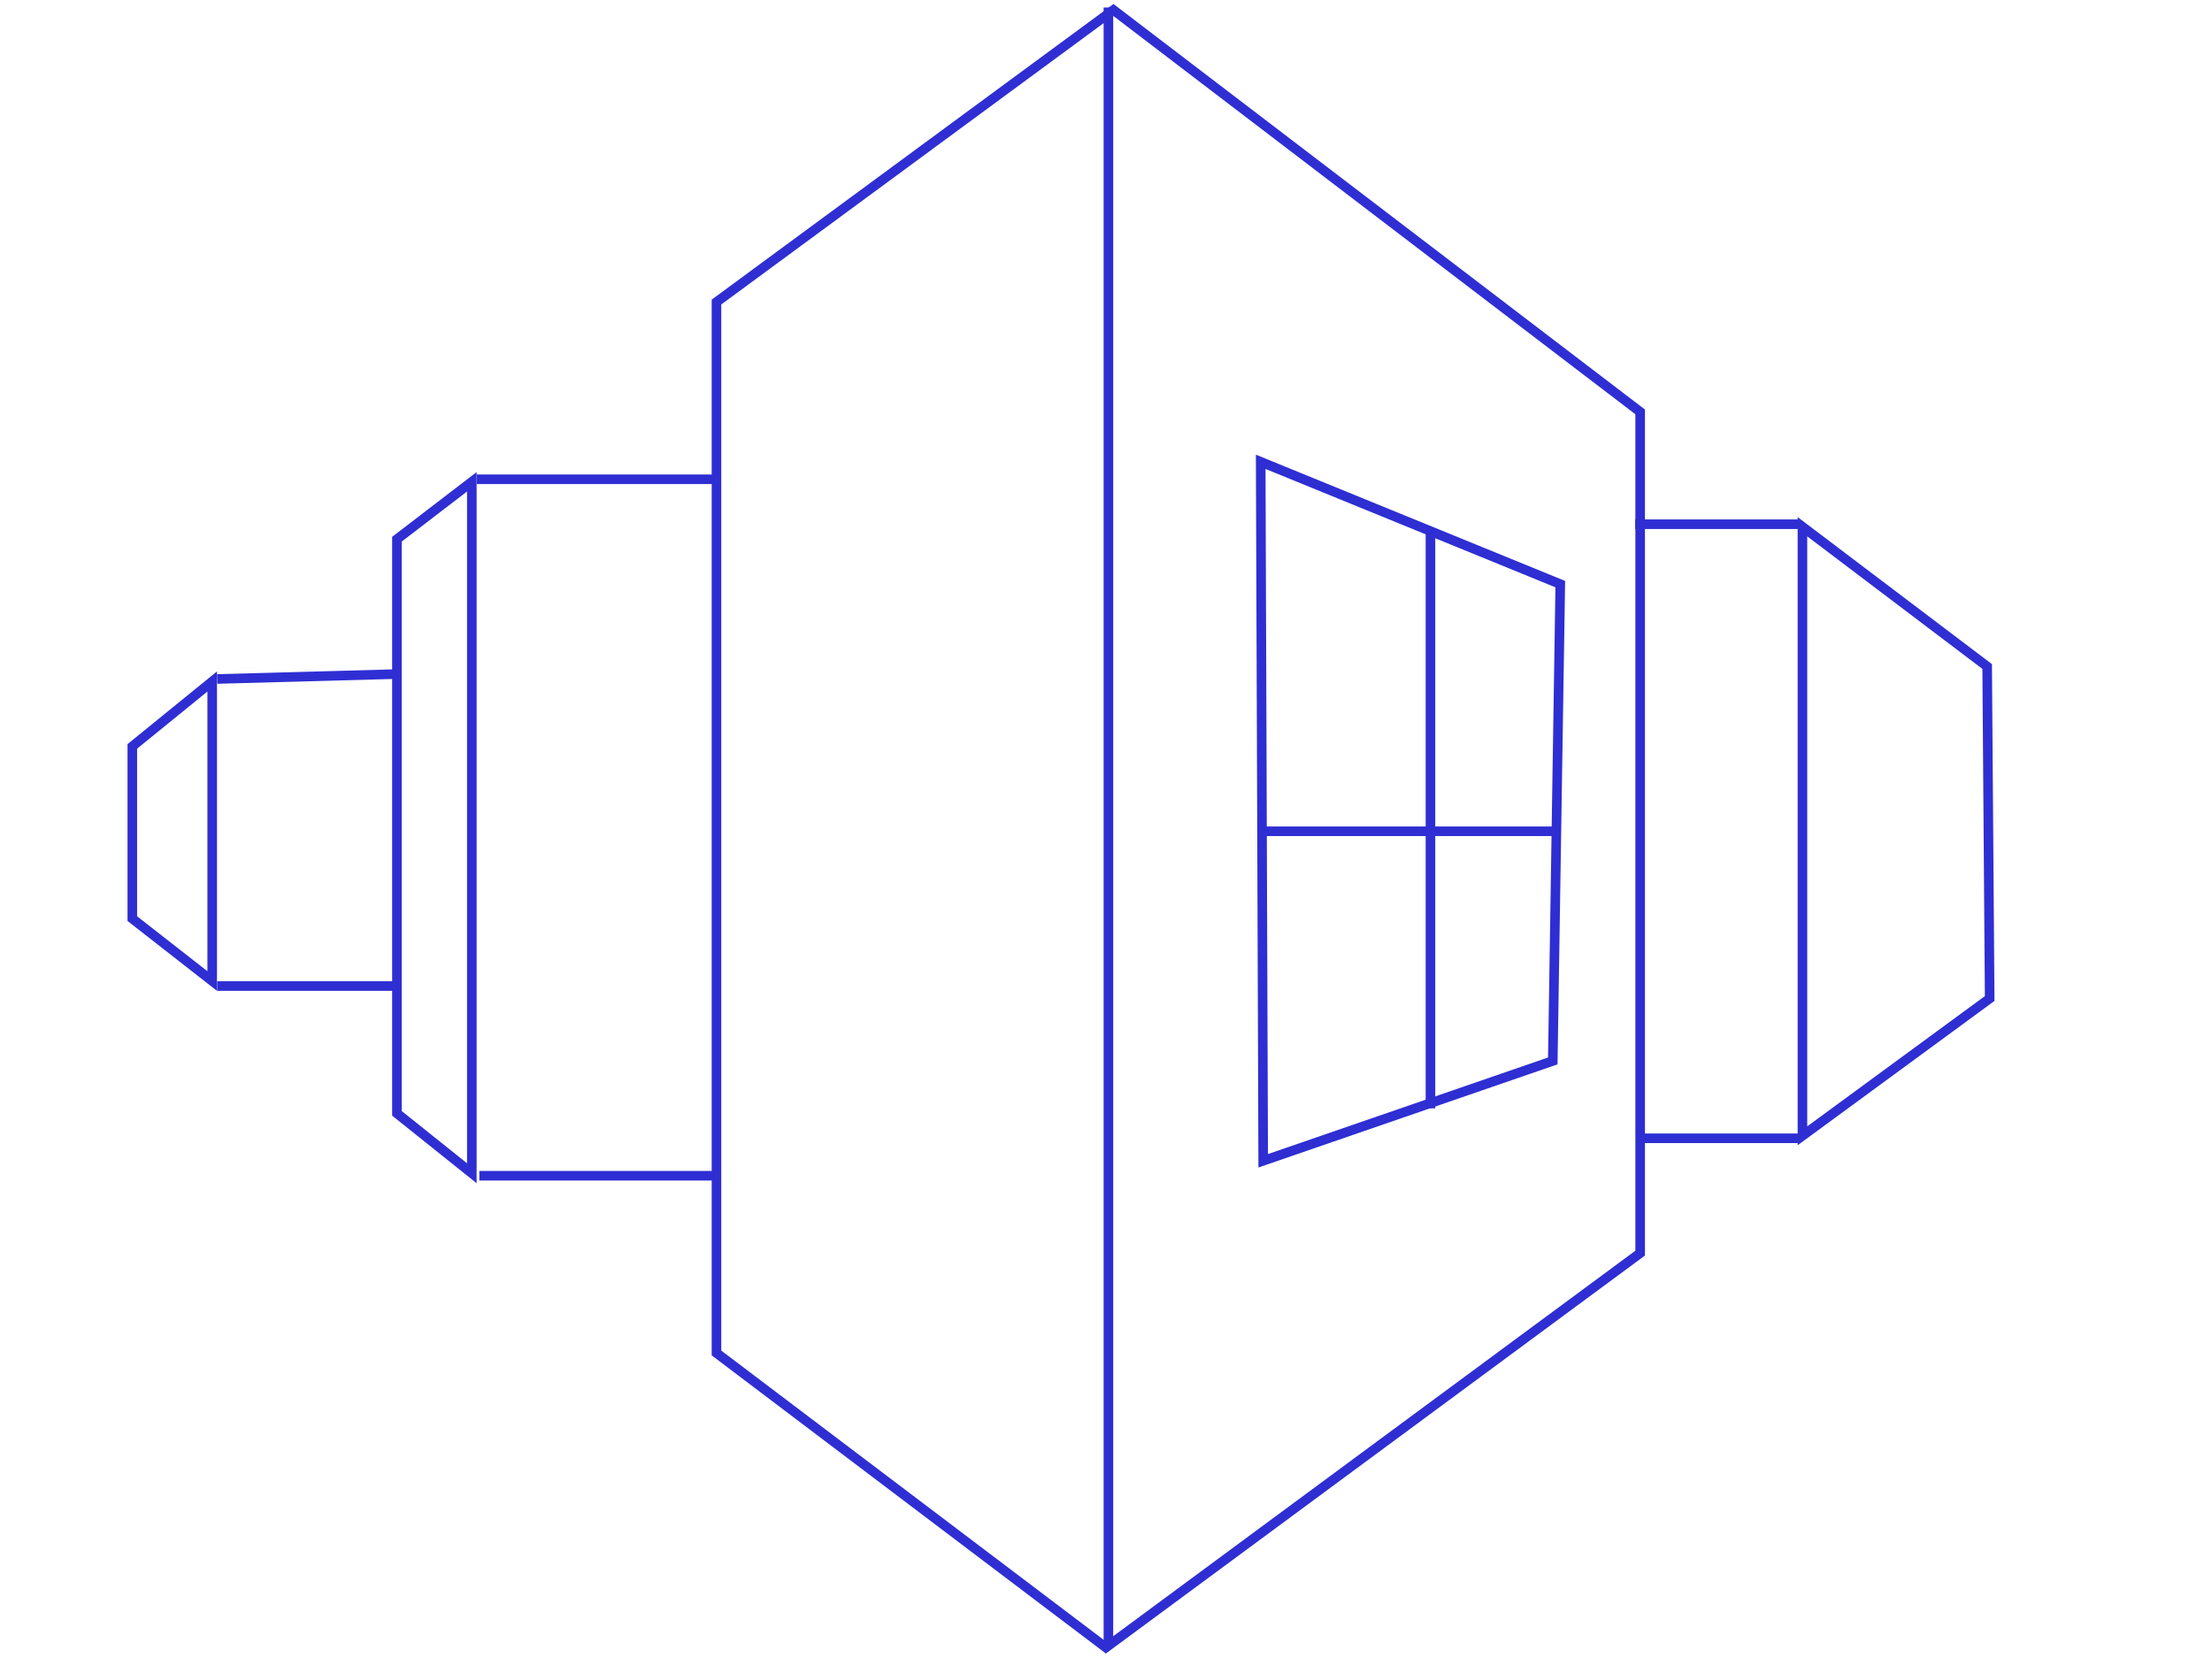
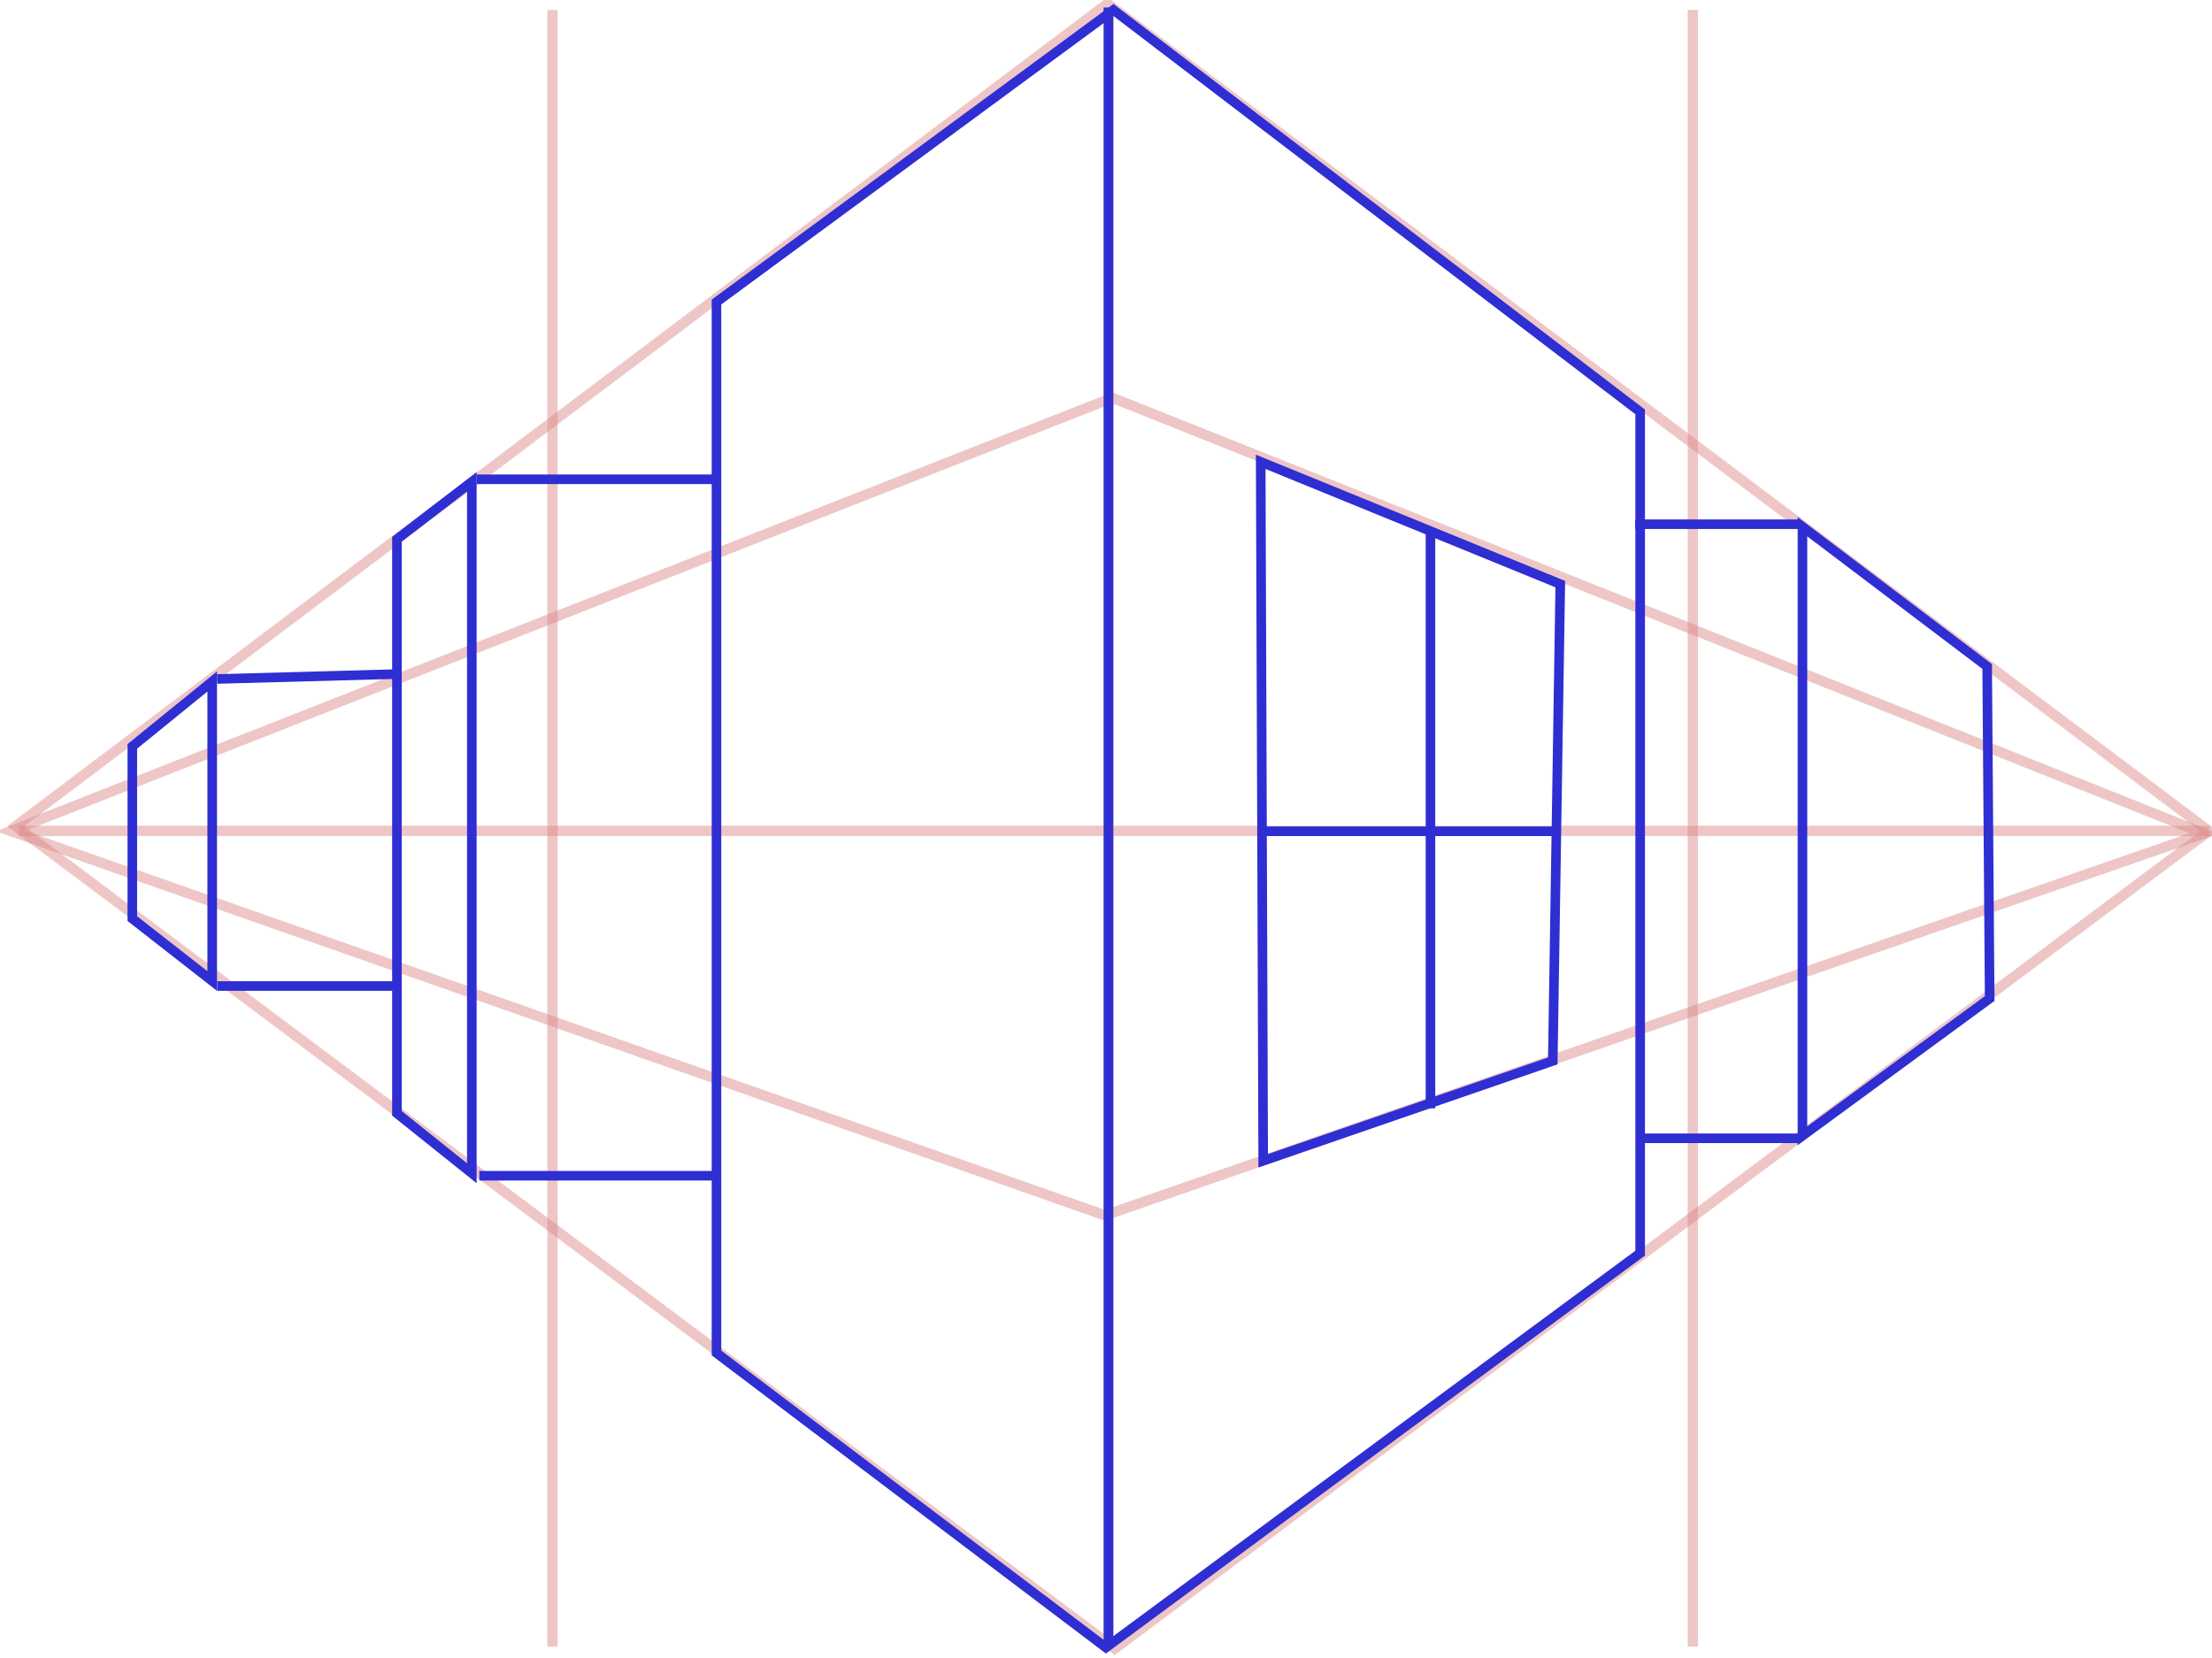
<svg xmlns="http://www.w3.org/2000/svg" width="230.842mm" height="173.011mm" viewBox="0 0 230.842 173.011" version="1.1" id="svg1" xml:space="preserve">
  <defs id="defs1" />
  <g id="layer1" transform="translate(16.25702,-43.92527)">
+     <g id="g1">
+       <path id="rect1" style="fill:none;stroke:#dc8888;stroke-width:1.076;stroke-dasharray:none;stroke-opacity:0.477" d="M 160.403,44.963 V 215.782 m -60.939,0 V 44.963" />
+       <path id="rect2" style="fill:none;stroke:#dc8888;stroke-width:1.076;stroke-dasharray:none;stroke-opacity:0.477" d="M 41.402,215.79 V 44.971" />
+       <path id="rect3" style="fill:none;stroke:#dc8888;stroke-width:1.076;stroke-dasharray:none;stroke-opacity:0.477" d="M 214.281,130.641 H -14.307" />
+       <path style="display:inline;fill:none;stroke:#dc8888;stroke-width:1.076;stroke-dasharray:none;stroke-opacity:0.477" d="M 99.313,44.311 214.266,130.658 100.083,215.984 -14.613,130.147 Z" id="path1" />
+       <path style="fill:none;stroke:#dc8888;stroke-width:1.076;stroke-dasharray:none;stroke-opacity:0.477" d="M 213.752,130.914 99.826,85.441 -15.126,130.658 99.057,170.766 Z" id="path2" />
+     </g>
    <path style="fill:none;fill-opacity:0.933;stroke:#2e2ed3;stroke-width:1;stroke-opacity:1" d="m 191.122,113.486 0.261,34.65 -19.539,14.329 V 98.896 Z" id="path3" />
    <path style="fill:none;fill-opacity:0.933;stroke:#2e2ed3;stroke-width:1;stroke-opacity:1" d="M 154.909,174.709 V 86.912 L 99.938,44.967 58.514,75.449 V 185.131 l 40.642,30.742 z" id="path4" />
    <path style="fill:none;fill-opacity:0.933;stroke:#2e2ed3;stroke-width:1;stroke-opacity:1" d="M 99.417,44.707 V 215.352" id="path5" />
    <path style="fill:none;fill-opacity:0.933;stroke:#2e2ed3;stroke-width:1;stroke-opacity:1" d="M 171.582,98.636 H 154.388" id="path6" />
    <path style="fill:none;fill-opacity:0.933;stroke:#2e2ed3;stroke-width:1;stroke-opacity:1" d="M 171.582,162.725 H 155.169" id="path7" />
    <path style="fill:none;fill-opacity:0.933;stroke:#2e2ed3;stroke-width:1;stroke-opacity:1" d="M 25.167,100.199 V 160.12 l 7.816,6.253 V 94.207 Z" id="path8" />
    <path style="fill:none;fill-opacity:0.933;stroke:#2e2ed3;stroke-width:1;stroke-opacity:1" d="m 33.504,93.946 h 24.75" id="path9" />
    <path style="fill:none;fill-opacity:0.933;stroke:#2e2ed3;stroke-width:1;stroke-opacity:1" d="M 33.764,166.633 H 58.254" id="path10" />
    <path style="fill:none;fill-opacity:0.933;stroke:#2e2ed3;stroke-width:1;stroke-opacity:1" d="m -2.449,121.823 v 17.976 l 8.337,6.513 v -31.263 z" id="path11" />
    <path style="fill:none;fill-opacity:0.933;stroke:#2e2ed3;stroke-width:1;stroke-opacity:1" d="M 6.409,114.788 25.427,114.267" id="path12" />
    <path style="fill:none;fill-opacity:0.933;stroke:#2e2ed3;stroke-width:1;stroke-opacity:1" d="M 6.409,146.833 H 25.167" id="path13" />
    <path style="fill:none;fill-opacity:0.933;stroke:#2e2ed3;stroke-width:1;stroke-opacity:1" d="m 115.309,92.123 31.263,12.766 -0.782,49.761 -30.221,10.421 z" id="path14" />
    <path style="fill:none;fill-opacity:0.933;stroke:#2e2ed3;stroke-width:1;stroke-opacity:1" d="m 115.048,130.681 h 31.524" id="path15" />
    <path style="fill:none;fill-opacity:0.933;stroke:#2e2ed3;stroke-width:1;stroke-opacity:1" d="m 133.025,99.678 v 59.921" id="path18" />
  </g>
</svg>
